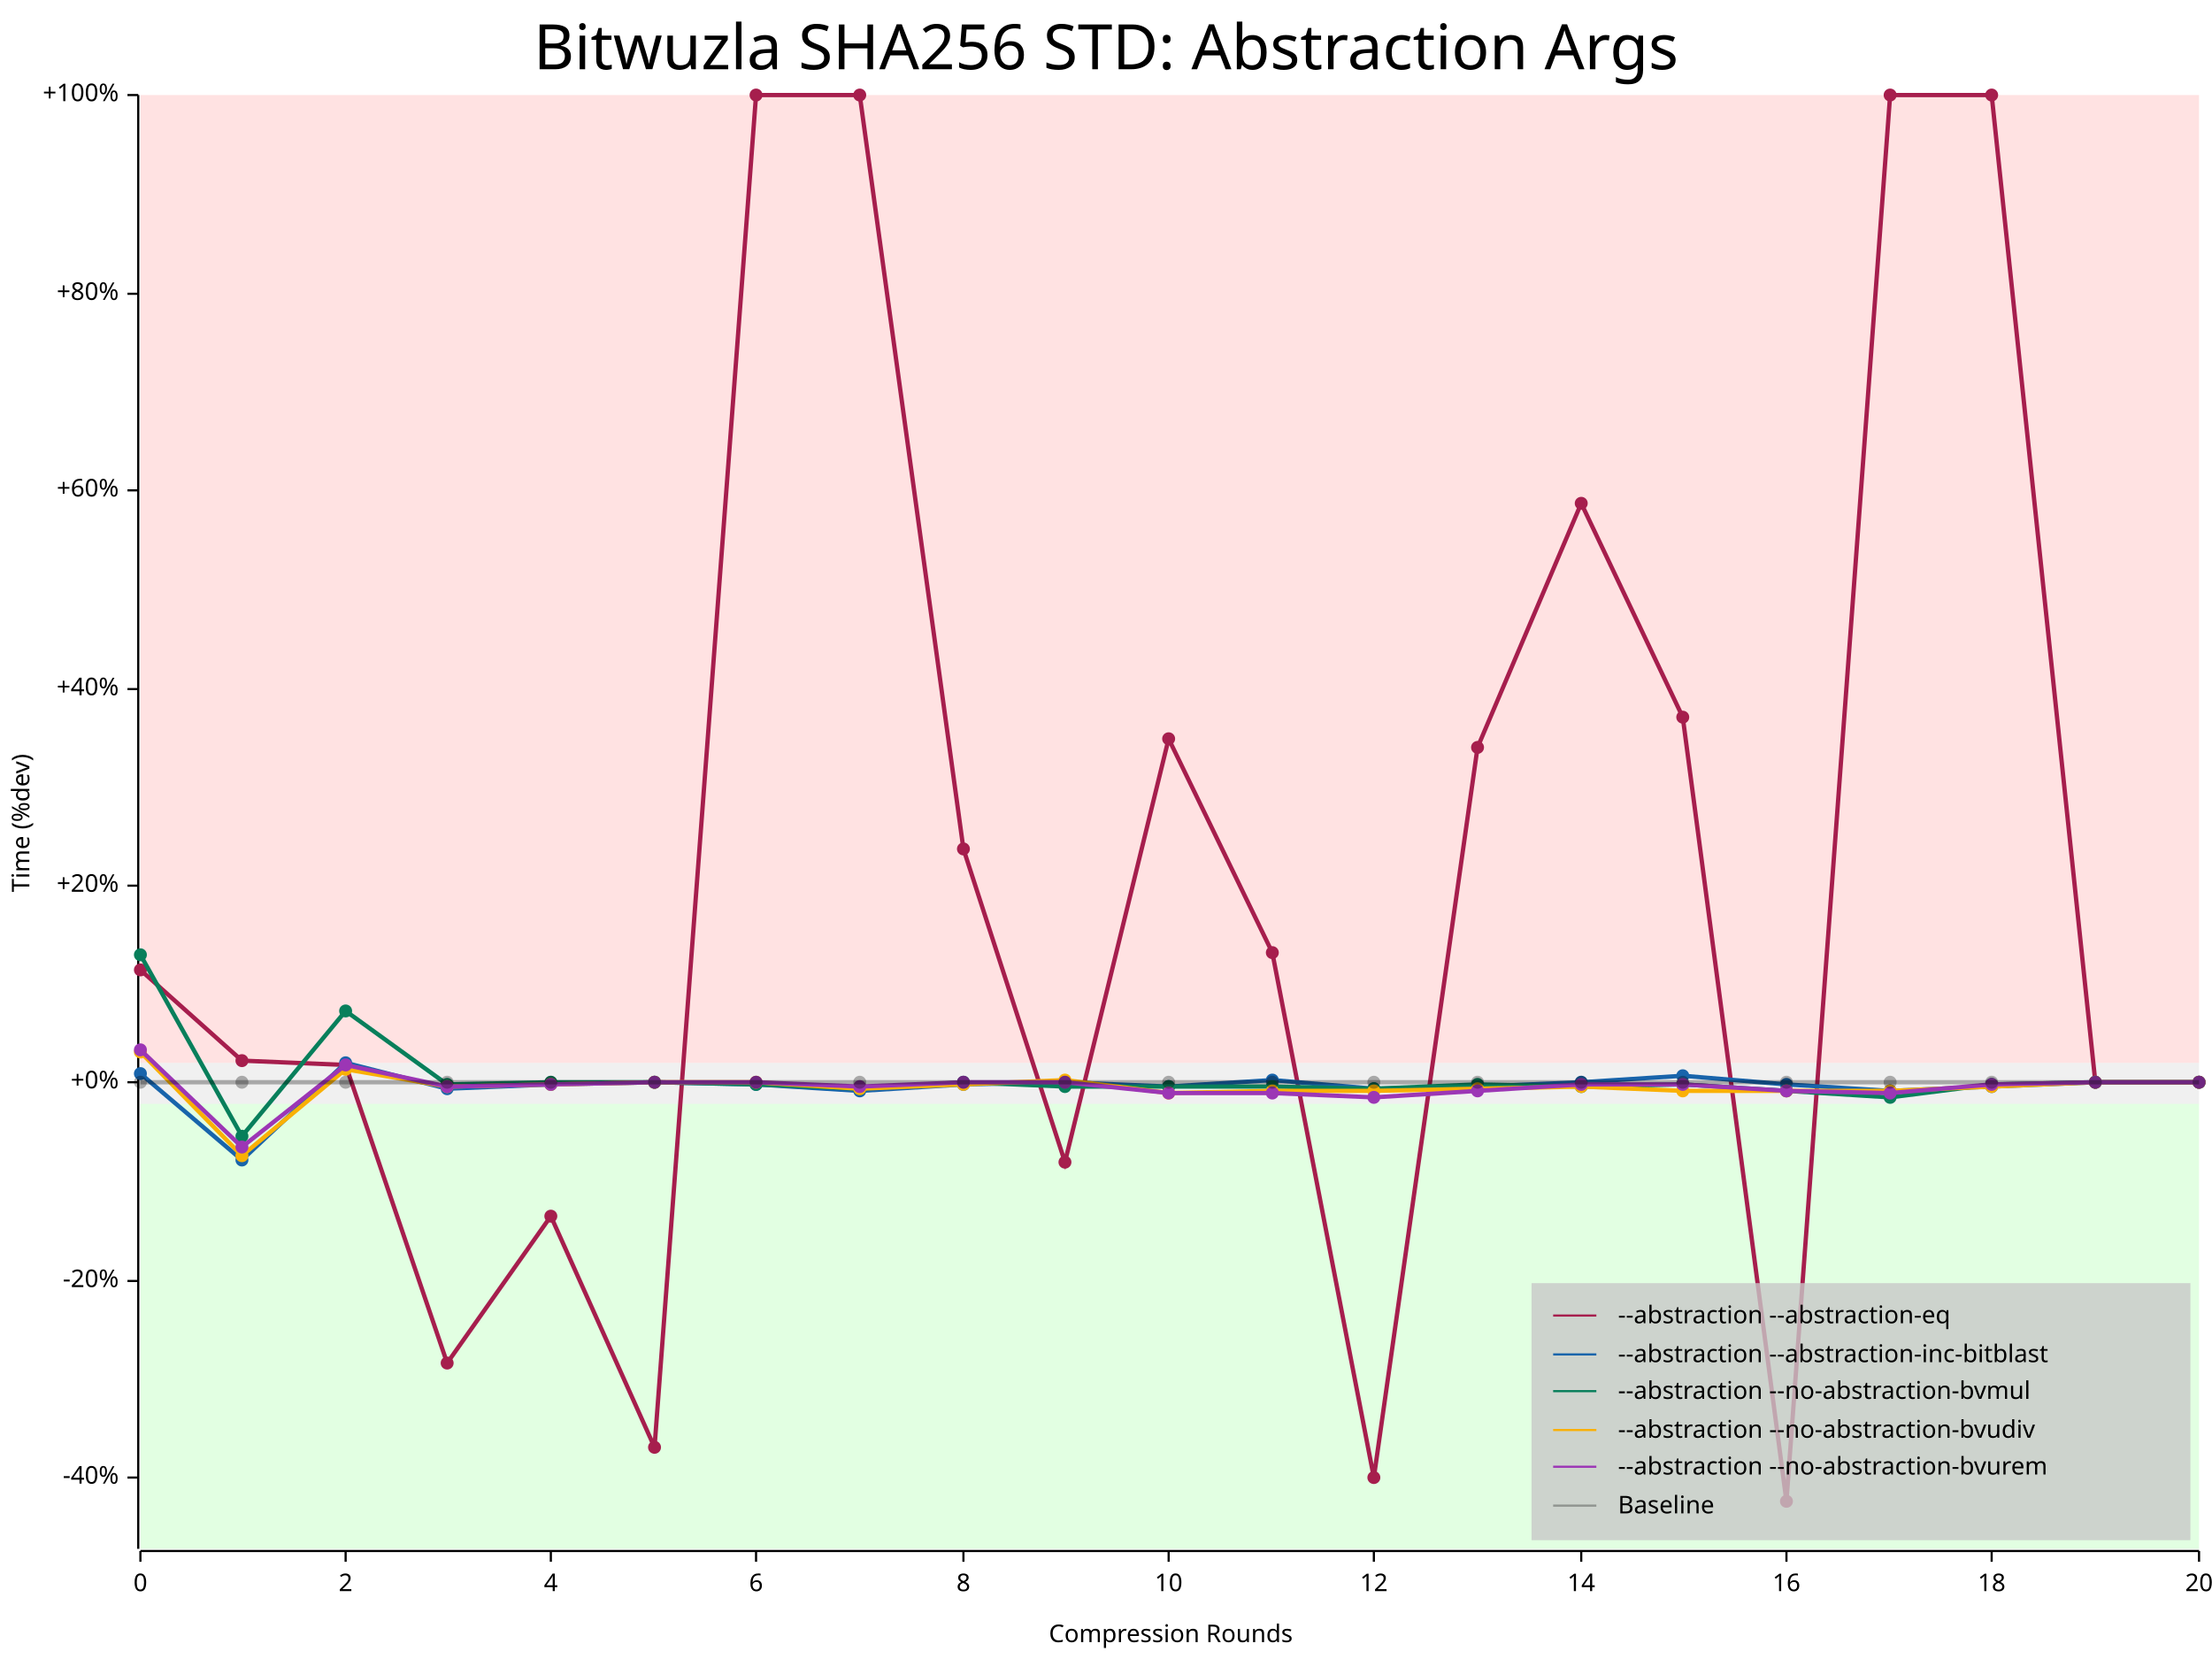
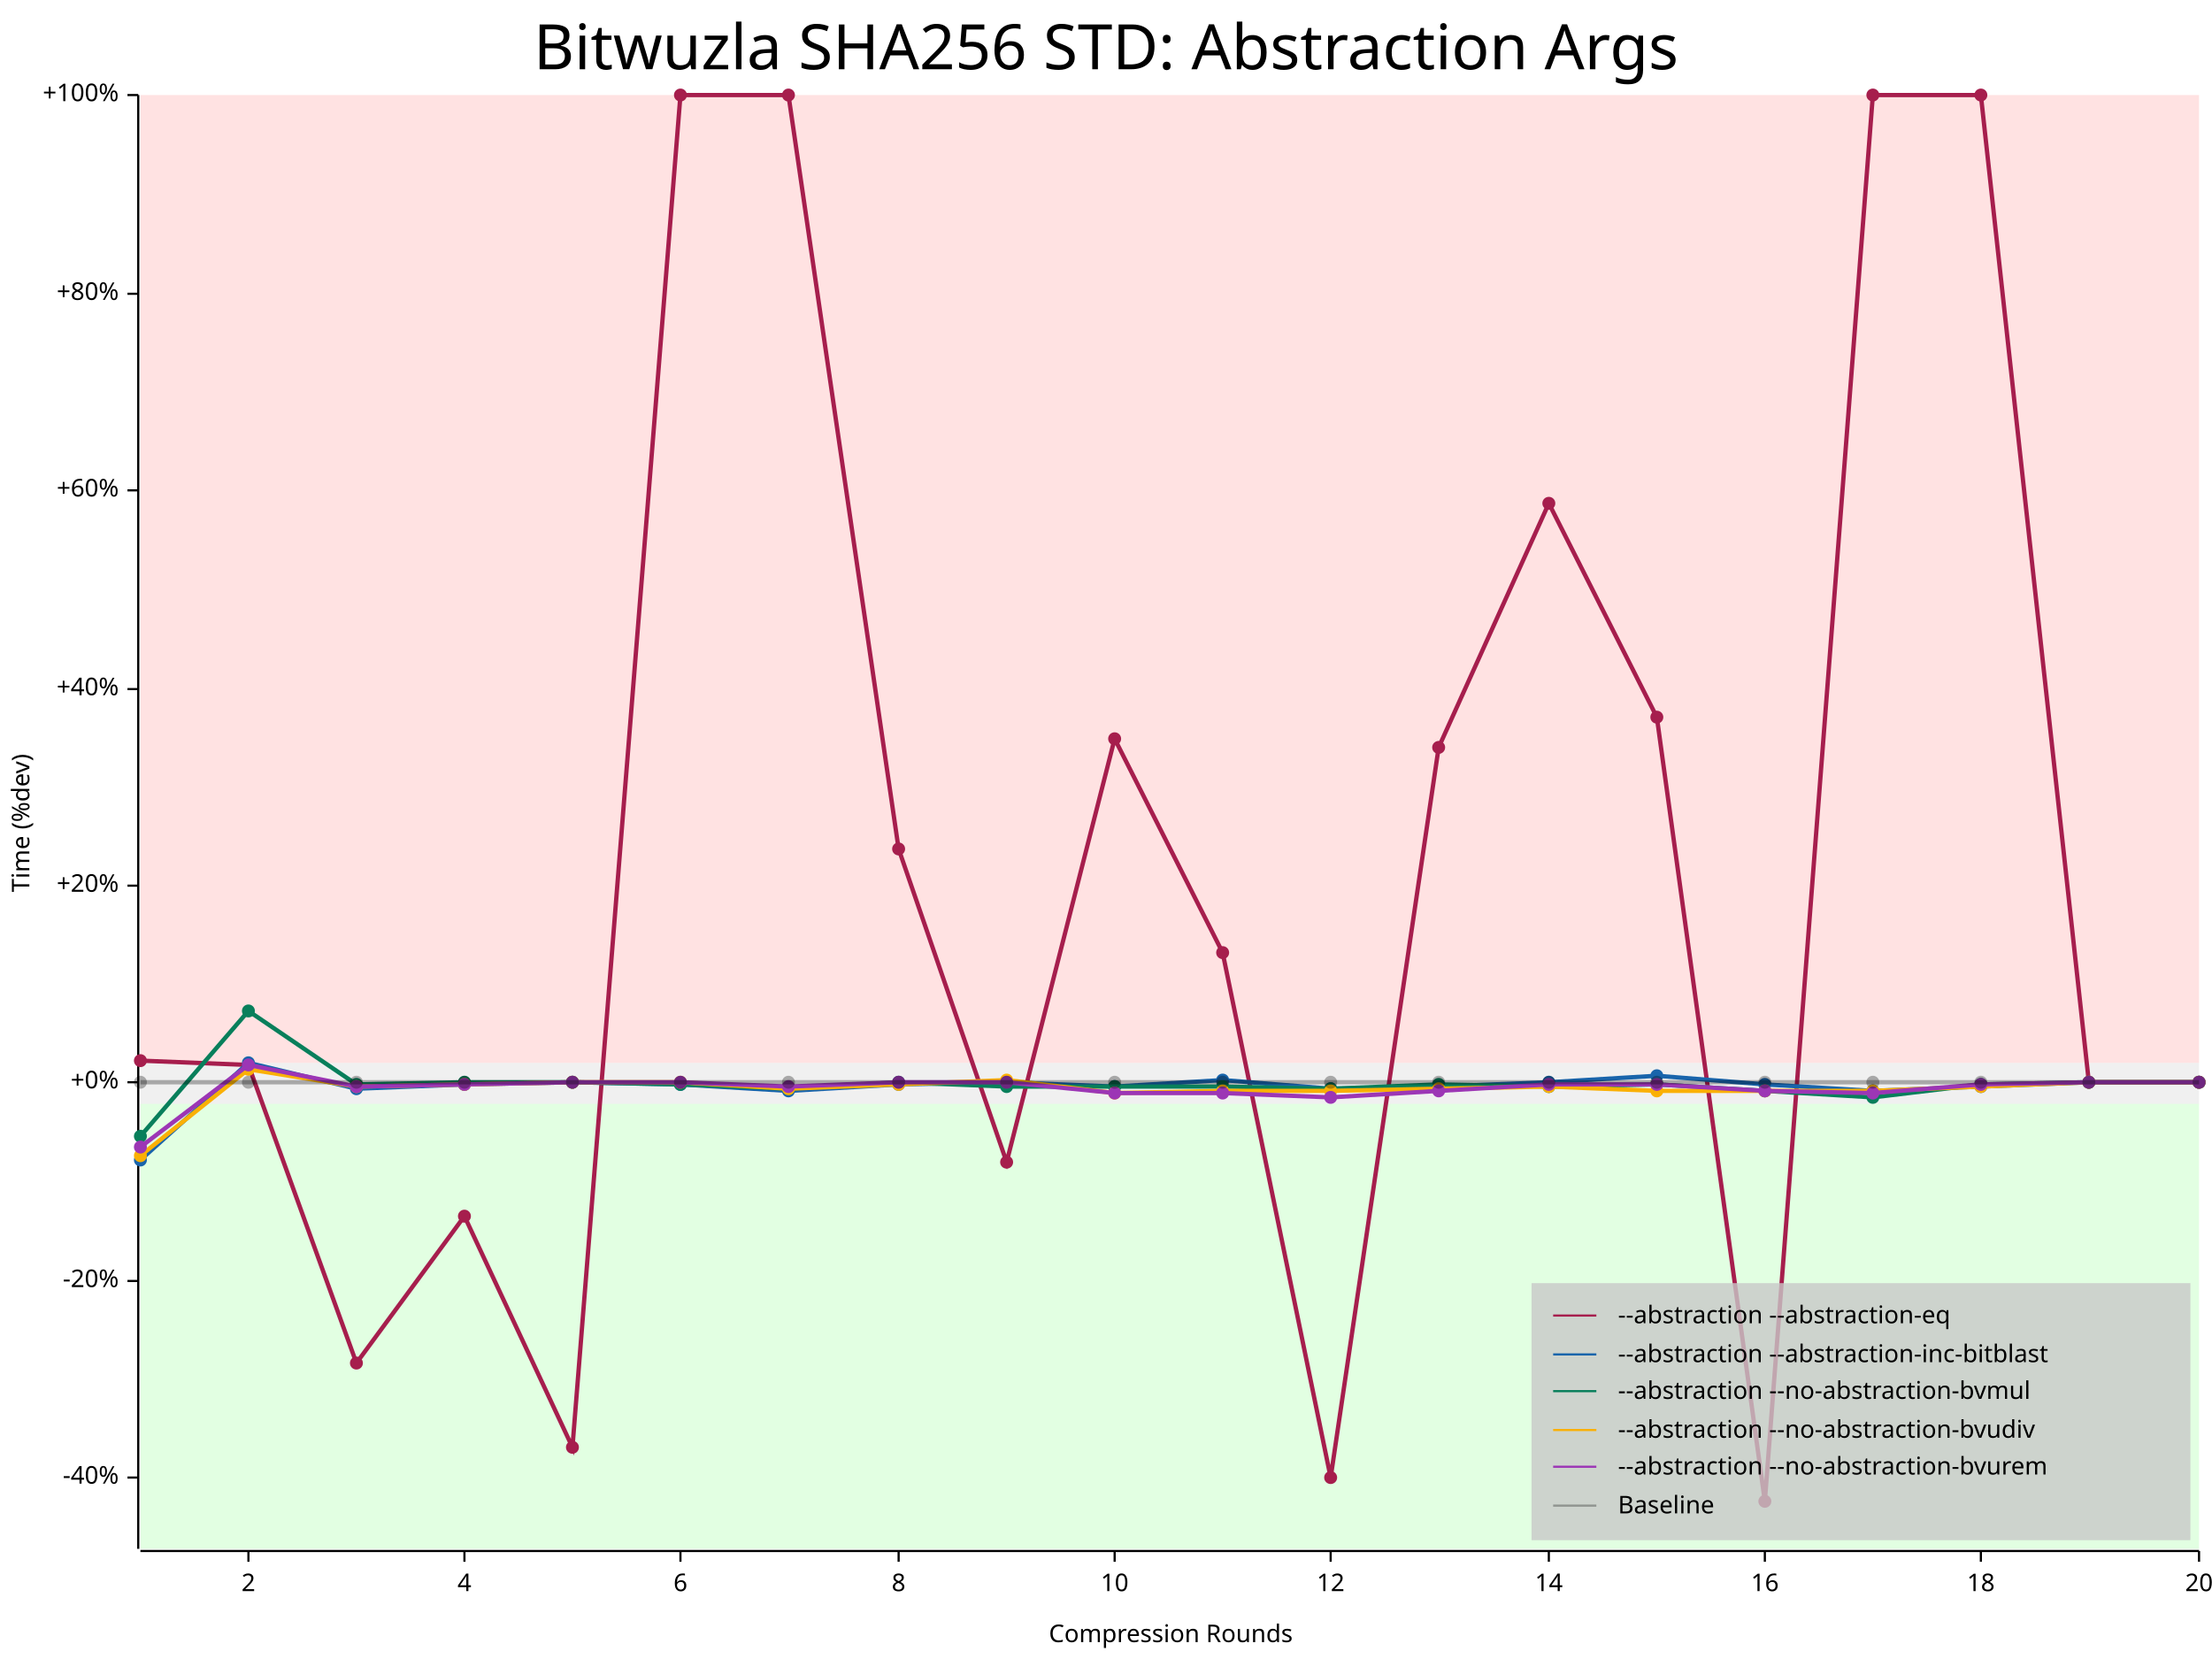
<svg xmlns="http://www.w3.org/2000/svg" width="1024" height="768" viewBox="0 0 1024 768">
  <rect x="0" y="0" width="1024" height="768" opacity="1" fill="#FFFFFF" stroke="none" />
  <text x="512" y="10" dy="0.76em" text-anchor="middle" font-family="noto sans" font-size="29.032" opacity="1" fill="#000000">
Bitwuzla SHA256 STD: Abstraction Args
</text>
  <rect x="65" y="511" width="953" height="206" opacity="0.4" fill="#B6FFB6" stroke="none" />
  <rect x="65" y="492" width="953" height="19" opacity="0.2" fill="#B6B6B6" stroke="none" />
  <rect x="65" y="44" width="953" height="448" opacity="0.4" fill="#FFB6B6" stroke="none" />
  <text x="542" y="763" dy="-0.5ex" text-anchor="middle" font-family="noto sans" font-size="11.29" opacity="1" fill="#000000">
Compression Rounds
</text>
  <polyline fill="none" opacity="1" stroke="#000000" stroke-width="1" points="65,718 1018,718 " />
-   <text x="65" y="728" dy="0.76em" text-anchor="middle" font-family="noto sans" font-size="11.29" opacity="1" fill="#000000">
- 0
- </text>
-   <polyline fill="none" opacity="1" stroke="#000000" stroke-width="1" points="65,718 65,723 " />
-   <text x="160" y="728" dy="0.76em" text-anchor="middle" font-family="noto sans" font-size="11.29" opacity="1" fill="#000000">
+   <text x="115" y="728" dy="0.76em" text-anchor="middle" font-family="noto sans" font-size="11.29" opacity="1" fill="#000000">
2
</text>
-   <polyline fill="none" opacity="1" stroke="#000000" stroke-width="1" points="160,718 160,723 " />
-   <text x="255" y="728" dy="0.76em" text-anchor="middle" font-family="noto sans" font-size="11.29" opacity="1" fill="#000000">
+   <polyline fill="none" opacity="1" stroke="#000000" stroke-width="1" points="115,718 115,723 " />
+   <text x="215" y="728" dy="0.76em" text-anchor="middle" font-family="noto sans" font-size="11.29" opacity="1" fill="#000000">
4
</text>
-   <polyline fill="none" opacity="1" stroke="#000000" stroke-width="1" points="255,718 255,723 " />
-   <text x="350" y="728" dy="0.76em" text-anchor="middle" font-family="noto sans" font-size="11.29" opacity="1" fill="#000000">
+   <polyline fill="none" opacity="1" stroke="#000000" stroke-width="1" points="215,718 215,723 " />
+   <text x="315" y="728" dy="0.76em" text-anchor="middle" font-family="noto sans" font-size="11.29" opacity="1" fill="#000000">
6
</text>
-   <polyline fill="none" opacity="1" stroke="#000000" stroke-width="1" points="350,718 350,723 " />
-   <text x="446" y="728" dy="0.76em" text-anchor="middle" font-family="noto sans" font-size="11.29" opacity="1" fill="#000000">
+   <polyline fill="none" opacity="1" stroke="#000000" stroke-width="1" points="315,718 315,723 " />
+   <text x="416" y="728" dy="0.76em" text-anchor="middle" font-family="noto sans" font-size="11.29" opacity="1" fill="#000000">
8
</text>
-   <polyline fill="none" opacity="1" stroke="#000000" stroke-width="1" points="446,718 446,723 " />
-   <text x="541" y="728" dy="0.76em" text-anchor="middle" font-family="noto sans" font-size="11.29" opacity="1" fill="#000000">
+   <polyline fill="none" opacity="1" stroke="#000000" stroke-width="1" points="416,718 416,723 " />
+   <text x="516" y="728" dy="0.76em" text-anchor="middle" font-family="noto sans" font-size="11.29" opacity="1" fill="#000000">
10
</text>
-   <polyline fill="none" opacity="1" stroke="#000000" stroke-width="1" points="541,718 541,723 " />
-   <text x="636" y="728" dy="0.76em" text-anchor="middle" font-family="noto sans" font-size="11.29" opacity="1" fill="#000000">
+   <polyline fill="none" opacity="1" stroke="#000000" stroke-width="1" points="516,718 516,723 " />
+   <text x="616" y="728" dy="0.76em" text-anchor="middle" font-family="noto sans" font-size="11.29" opacity="1" fill="#000000">
12
</text>
-   <polyline fill="none" opacity="1" stroke="#000000" stroke-width="1" points="636,718 636,723 " />
-   <text x="732" y="728" dy="0.76em" text-anchor="middle" font-family="noto sans" font-size="11.29" opacity="1" fill="#000000">
+   <polyline fill="none" opacity="1" stroke="#000000" stroke-width="1" points="616,718 616,723 " />
+   <text x="717" y="728" dy="0.76em" text-anchor="middle" font-family="noto sans" font-size="11.29" opacity="1" fill="#000000">
14
</text>
-   <polyline fill="none" opacity="1" stroke="#000000" stroke-width="1" points="732,718 732,723 " />
-   <text x="827" y="728" dy="0.76em" text-anchor="middle" font-family="noto sans" font-size="11.29" opacity="1" fill="#000000">
+   <polyline fill="none" opacity="1" stroke="#000000" stroke-width="1" points="717,718 717,723 " />
+   <text x="817" y="728" dy="0.76em" text-anchor="middle" font-family="noto sans" font-size="11.29" opacity="1" fill="#000000">
16
</text>
-   <polyline fill="none" opacity="1" stroke="#000000" stroke-width="1" points="827,718 827,723 " />
-   <text x="922" y="728" dy="0.76em" text-anchor="middle" font-family="noto sans" font-size="11.29" opacity="1" fill="#000000">
+   <polyline fill="none" opacity="1" stroke="#000000" stroke-width="1" points="817,718 817,723 " />
+   <text x="917" y="728" dy="0.76em" text-anchor="middle" font-family="noto sans" font-size="11.29" opacity="1" fill="#000000">
18
</text>
-   <polyline fill="none" opacity="1" stroke="#000000" stroke-width="1" points="922,718 922,723 " />
+   <polyline fill="none" opacity="1" stroke="#000000" stroke-width="1" points="917,718 917,723 " />
  <text x="1018" y="728" dy="0.76em" text-anchor="middle" font-family="noto sans" font-size="11.29" opacity="1" fill="#000000">
20
</text>
  <polyline fill="none" opacity="1" stroke="#000000" stroke-width="1" points="1018,718 1018,723 " />
  <text x="5" y="381" dy="0.76em" text-anchor="middle" font-family="noto sans" font-size="11.29" opacity="1" fill="#000000" transform="rotate(270, 5, 381)">
Time (%dev)
</text>
  <polyline fill="none" opacity="1" stroke="#000000" stroke-width="1" points="64,44 64,717 " />
  <text x="55" y="684" dy="0.5ex" text-anchor="end" font-family="noto sans" font-size="11.29" opacity="1" fill="#000000">
-40%
</text>
  <polyline fill="none" opacity="1" stroke="#000000" stroke-width="1" points="59,684 64,684 " />
  <text x="55" y="593" dy="0.5ex" text-anchor="end" font-family="noto sans" font-size="11.29" opacity="1" fill="#000000">
-20%
</text>
  <polyline fill="none" opacity="1" stroke="#000000" stroke-width="1" points="59,593 64,593 " />
  <text x="55" y="501" dy="0.5ex" text-anchor="end" font-family="noto sans" font-size="11.29" opacity="1" fill="#000000">
+0%
</text>
  <polyline fill="none" opacity="1" stroke="#000000" stroke-width="1" points="59,501 64,501 " />
  <text x="55" y="410" dy="0.5ex" text-anchor="end" font-family="noto sans" font-size="11.29" opacity="1" fill="#000000">
+20%
</text>
  <polyline fill="none" opacity="1" stroke="#000000" stroke-width="1" points="59,410 64,410 " />
  <text x="55" y="319" dy="0.5ex" text-anchor="end" font-family="noto sans" font-size="11.29" opacity="1" fill="#000000">
+40%
</text>
  <polyline fill="none" opacity="1" stroke="#000000" stroke-width="1" points="59,319 64,319 " />
  <text x="55" y="227" dy="0.5ex" text-anchor="end" font-family="noto sans" font-size="11.29" opacity="1" fill="#000000">
+60%
</text>
  <polyline fill="none" opacity="1" stroke="#000000" stroke-width="1" points="59,227 64,227 " />
  <text x="55" y="136" dy="0.5ex" text-anchor="end" font-family="noto sans" font-size="11.29" opacity="1" fill="#000000">
+80%
</text>
  <polyline fill="none" opacity="1" stroke="#000000" stroke-width="1" points="59,136 64,136 " />
  <text x="55" y="44" dy="0.5ex" text-anchor="end" font-family="noto sans" font-size="11.29" opacity="1" fill="#000000">
+100%
</text>
  <polyline fill="none" opacity="1" stroke="#000000" stroke-width="1" points="59,44 64,44 " />
-   <polyline fill="none" opacity="1" stroke="#A61E4D" stroke-width="2" points="65,449 112,491 160,493 207,631 255,563 303,670 350,44 398,44 446,393 493,538 541,342 589,441 636,684 684,346 732,233 779,332 827,695 875,44 922,44 970,501 1018,501 " />
-   <circle cx="65" cy="449" r="3" opacity="1" fill="#A61E4D" stroke="none" stroke-width="1" />
-   <circle cx="112" cy="491" r="3" opacity="1" fill="#A61E4D" stroke="none" stroke-width="1" />
-   <circle cx="160" cy="493" r="3" opacity="1" fill="#A61E4D" stroke="none" stroke-width="1" />
-   <circle cx="207" cy="631" r="3" opacity="1" fill="#A61E4D" stroke="none" stroke-width="1" />
-   <circle cx="255" cy="563" r="3" opacity="1" fill="#A61E4D" stroke="none" stroke-width="1" />
-   <circle cx="303" cy="670" r="3" opacity="1" fill="#A61E4D" stroke="none" stroke-width="1" />
-   <circle cx="350" cy="44" r="3" opacity="1" fill="#A61E4D" stroke="none" stroke-width="1" />
-   <circle cx="398" cy="44" r="3" opacity="1" fill="#A61E4D" stroke="none" stroke-width="1" />
-   <circle cx="446" cy="393" r="3" opacity="1" fill="#A61E4D" stroke="none" stroke-width="1" />
-   <circle cx="493" cy="538" r="3" opacity="1" fill="#A61E4D" stroke="none" stroke-width="1" />
-   <circle cx="541" cy="342" r="3" opacity="1" fill="#A61E4D" stroke="none" stroke-width="1" />
-   <circle cx="589" cy="441" r="3" opacity="1" fill="#A61E4D" stroke="none" stroke-width="1" />
-   <circle cx="636" cy="684" r="3" opacity="1" fill="#A61E4D" stroke="none" stroke-width="1" />
-   <circle cx="684" cy="346" r="3" opacity="1" fill="#A61E4D" stroke="none" stroke-width="1" />
-   <circle cx="732" cy="233" r="3" opacity="1" fill="#A61E4D" stroke="none" stroke-width="1" />
-   <circle cx="779" cy="332" r="3" opacity="1" fill="#A61E4D" stroke="none" stroke-width="1" />
-   <circle cx="827" cy="695" r="3" opacity="1" fill="#A61E4D" stroke="none" stroke-width="1" />
-   <circle cx="875" cy="44" r="3" opacity="1" fill="#A61E4D" stroke="none" stroke-width="1" />
-   <circle cx="922" cy="44" r="3" opacity="1" fill="#A61E4D" stroke="none" stroke-width="1" />
-   <circle cx="970" cy="501" r="3" opacity="1" fill="#A61E4D" stroke="none" stroke-width="1" />
+   <polyline fill="none" opacity="1" stroke="#A61E4D" stroke-width="2" points="65,491 115,493 165,631 215,563 265,670 315,44 365,44 416,393 466,538 516,342 566,441 616,684 666,346 717,233 767,332 817,695 867,44 917,44 967,501 1018,501 " />
+   <circle cx="65" cy="491" r="3" opacity="1" fill="#A61E4D" stroke="none" stroke-width="1" />
+   <circle cx="115" cy="493" r="3" opacity="1" fill="#A61E4D" stroke="none" stroke-width="1" />
+   <circle cx="165" cy="631" r="3" opacity="1" fill="#A61E4D" stroke="none" stroke-width="1" />
+   <circle cx="215" cy="563" r="3" opacity="1" fill="#A61E4D" stroke="none" stroke-width="1" />
+   <circle cx="265" cy="670" r="3" opacity="1" fill="#A61E4D" stroke="none" stroke-width="1" />
+   <circle cx="315" cy="44" r="3" opacity="1" fill="#A61E4D" stroke="none" stroke-width="1" />
+   <circle cx="365" cy="44" r="3" opacity="1" fill="#A61E4D" stroke="none" stroke-width="1" />
+   <circle cx="416" cy="393" r="3" opacity="1" fill="#A61E4D" stroke="none" stroke-width="1" />
+   <circle cx="466" cy="538" r="3" opacity="1" fill="#A61E4D" stroke="none" stroke-width="1" />
+   <circle cx="516" cy="342" r="3" opacity="1" fill="#A61E4D" stroke="none" stroke-width="1" />
+   <circle cx="566" cy="441" r="3" opacity="1" fill="#A61E4D" stroke="none" stroke-width="1" />
+   <circle cx="616" cy="684" r="3" opacity="1" fill="#A61E4D" stroke="none" stroke-width="1" />
+   <circle cx="666" cy="346" r="3" opacity="1" fill="#A61E4D" stroke="none" stroke-width="1" />
+   <circle cx="717" cy="233" r="3" opacity="1" fill="#A61E4D" stroke="none" stroke-width="1" />
+   <circle cx="767" cy="332" r="3" opacity="1" fill="#A61E4D" stroke="none" stroke-width="1" />
+   <circle cx="817" cy="695" r="3" opacity="1" fill="#A61E4D" stroke="none" stroke-width="1" />
+   <circle cx="867" cy="44" r="3" opacity="1" fill="#A61E4D" stroke="none" stroke-width="1" />
+   <circle cx="917" cy="44" r="3" opacity="1" fill="#A61E4D" stroke="none" stroke-width="1" />
+   <circle cx="967" cy="501" r="3" opacity="1" fill="#A61E4D" stroke="none" stroke-width="1" />
  <circle cx="1018" cy="501" r="3" opacity="1" fill="#A61E4D" stroke="none" stroke-width="1" />
-   <polyline fill="none" opacity="1" stroke="#1864AB" stroke-width="2" points="65,497 112,537 160,492 207,504 255,502 303,501 350,502 398,505 446,502 493,501 541,503 589,500 636,504 684,503 732,501 779,498 827,502 875,505 922,503 970,501 1018,501 " />
-   <circle cx="65" cy="497" r="3" opacity="1" fill="#1864AB" stroke="none" stroke-width="1" />
-   <circle cx="112" cy="537" r="3" opacity="1" fill="#1864AB" stroke="none" stroke-width="1" />
-   <circle cx="160" cy="492" r="3" opacity="1" fill="#1864AB" stroke="none" stroke-width="1" />
-   <circle cx="207" cy="504" r="3" opacity="1" fill="#1864AB" stroke="none" stroke-width="1" />
-   <circle cx="255" cy="502" r="3" opacity="1" fill="#1864AB" stroke="none" stroke-width="1" />
-   <circle cx="303" cy="501" r="3" opacity="1" fill="#1864AB" stroke="none" stroke-width="1" />
-   <circle cx="350" cy="502" r="3" opacity="1" fill="#1864AB" stroke="none" stroke-width="1" />
-   <circle cx="398" cy="505" r="3" opacity="1" fill="#1864AB" stroke="none" stroke-width="1" />
-   <circle cx="446" cy="502" r="3" opacity="1" fill="#1864AB" stroke="none" stroke-width="1" />
-   <circle cx="493" cy="501" r="3" opacity="1" fill="#1864AB" stroke="none" stroke-width="1" />
-   <circle cx="541" cy="503" r="3" opacity="1" fill="#1864AB" stroke="none" stroke-width="1" />
-   <circle cx="589" cy="500" r="3" opacity="1" fill="#1864AB" stroke="none" stroke-width="1" />
-   <circle cx="636" cy="504" r="3" opacity="1" fill="#1864AB" stroke="none" stroke-width="1" />
-   <circle cx="684" cy="503" r="3" opacity="1" fill="#1864AB" stroke="none" stroke-width="1" />
-   <circle cx="732" cy="501" r="3" opacity="1" fill="#1864AB" stroke="none" stroke-width="1" />
-   <circle cx="779" cy="498" r="3" opacity="1" fill="#1864AB" stroke="none" stroke-width="1" />
-   <circle cx="827" cy="502" r="3" opacity="1" fill="#1864AB" stroke="none" stroke-width="1" />
-   <circle cx="875" cy="505" r="3" opacity="1" fill="#1864AB" stroke="none" stroke-width="1" />
-   <circle cx="922" cy="503" r="3" opacity="1" fill="#1864AB" stroke="none" stroke-width="1" />
-   <circle cx="970" cy="501" r="3" opacity="1" fill="#1864AB" stroke="none" stroke-width="1" />
+   <polyline fill="none" opacity="1" stroke="#1864AB" stroke-width="2" points="65,537 115,492 165,504 215,502 265,501 315,502 365,505 416,502 466,501 516,503 566,500 616,504 666,503 717,501 767,498 817,502 867,505 917,503 967,501 1018,501 " />
+   <circle cx="65" cy="537" r="3" opacity="1" fill="#1864AB" stroke="none" stroke-width="1" />
+   <circle cx="115" cy="492" r="3" opacity="1" fill="#1864AB" stroke="none" stroke-width="1" />
+   <circle cx="165" cy="504" r="3" opacity="1" fill="#1864AB" stroke="none" stroke-width="1" />
+   <circle cx="215" cy="502" r="3" opacity="1" fill="#1864AB" stroke="none" stroke-width="1" />
+   <circle cx="265" cy="501" r="3" opacity="1" fill="#1864AB" stroke="none" stroke-width="1" />
+   <circle cx="315" cy="502" r="3" opacity="1" fill="#1864AB" stroke="none" stroke-width="1" />
+   <circle cx="365" cy="505" r="3" opacity="1" fill="#1864AB" stroke="none" stroke-width="1" />
+   <circle cx="416" cy="502" r="3" opacity="1" fill="#1864AB" stroke="none" stroke-width="1" />
+   <circle cx="466" cy="501" r="3" opacity="1" fill="#1864AB" stroke="none" stroke-width="1" />
+   <circle cx="516" cy="503" r="3" opacity="1" fill="#1864AB" stroke="none" stroke-width="1" />
+   <circle cx="566" cy="500" r="3" opacity="1" fill="#1864AB" stroke="none" stroke-width="1" />
+   <circle cx="616" cy="504" r="3" opacity="1" fill="#1864AB" stroke="none" stroke-width="1" />
+   <circle cx="666" cy="503" r="3" opacity="1" fill="#1864AB" stroke="none" stroke-width="1" />
+   <circle cx="717" cy="501" r="3" opacity="1" fill="#1864AB" stroke="none" stroke-width="1" />
+   <circle cx="767" cy="498" r="3" opacity="1" fill="#1864AB" stroke="none" stroke-width="1" />
+   <circle cx="817" cy="502" r="3" opacity="1" fill="#1864AB" stroke="none" stroke-width="1" />
+   <circle cx="867" cy="505" r="3" opacity="1" fill="#1864AB" stroke="none" stroke-width="1" />
+   <circle cx="917" cy="503" r="3" opacity="1" fill="#1864AB" stroke="none" stroke-width="1" />
+   <circle cx="967" cy="501" r="3" opacity="1" fill="#1864AB" stroke="none" stroke-width="1" />
  <circle cx="1018" cy="501" r="3" opacity="1" fill="#1864AB" stroke="none" stroke-width="1" />
-   <polyline fill="none" opacity="1" stroke="#087F5B" stroke-width="2" points="65,442 112,526 160,468 207,502 255,501 303,501 350,502 398,504 446,501 493,503 541,503 589,503 636,504 684,502 732,503 779,502 827,505 875,508 922,502 970,501 1018,501 " />
-   <circle cx="65" cy="442" r="3" opacity="1" fill="#087F5B" stroke="none" stroke-width="1" />
-   <circle cx="112" cy="526" r="3" opacity="1" fill="#087F5B" stroke="none" stroke-width="1" />
-   <circle cx="160" cy="468" r="3" opacity="1" fill="#087F5B" stroke="none" stroke-width="1" />
-   <circle cx="207" cy="502" r="3" opacity="1" fill="#087F5B" stroke="none" stroke-width="1" />
-   <circle cx="255" cy="501" r="3" opacity="1" fill="#087F5B" stroke="none" stroke-width="1" />
-   <circle cx="303" cy="501" r="3" opacity="1" fill="#087F5B" stroke="none" stroke-width="1" />
-   <circle cx="350" cy="502" r="3" opacity="1" fill="#087F5B" stroke="none" stroke-width="1" />
-   <circle cx="398" cy="504" r="3" opacity="1" fill="#087F5B" stroke="none" stroke-width="1" />
-   <circle cx="446" cy="501" r="3" opacity="1" fill="#087F5B" stroke="none" stroke-width="1" />
-   <circle cx="493" cy="503" r="3" opacity="1" fill="#087F5B" stroke="none" stroke-width="1" />
-   <circle cx="541" cy="503" r="3" opacity="1" fill="#087F5B" stroke="none" stroke-width="1" />
-   <circle cx="589" cy="503" r="3" opacity="1" fill="#087F5B" stroke="none" stroke-width="1" />
-   <circle cx="636" cy="504" r="3" opacity="1" fill="#087F5B" stroke="none" stroke-width="1" />
-   <circle cx="684" cy="502" r="3" opacity="1" fill="#087F5B" stroke="none" stroke-width="1" />
-   <circle cx="732" cy="503" r="3" opacity="1" fill="#087F5B" stroke="none" stroke-width="1" />
-   <circle cx="779" cy="502" r="3" opacity="1" fill="#087F5B" stroke="none" stroke-width="1" />
-   <circle cx="827" cy="505" r="3" opacity="1" fill="#087F5B" stroke="none" stroke-width="1" />
-   <circle cx="875" cy="508" r="3" opacity="1" fill="#087F5B" stroke="none" stroke-width="1" />
-   <circle cx="922" cy="502" r="3" opacity="1" fill="#087F5B" stroke="none" stroke-width="1" />
-   <circle cx="970" cy="501" r="3" opacity="1" fill="#087F5B" stroke="none" stroke-width="1" />
+   <polyline fill="none" opacity="1" stroke="#087F5B" stroke-width="2" points="65,526 115,468 165,502 215,501 265,501 315,502 365,504 416,501 466,503 516,503 566,503 616,504 666,502 717,503 767,502 817,505 867,508 917,502 967,501 1018,501 " />
+   <circle cx="65" cy="526" r="3" opacity="1" fill="#087F5B" stroke="none" stroke-width="1" />
+   <circle cx="115" cy="468" r="3" opacity="1" fill="#087F5B" stroke="none" stroke-width="1" />
+   <circle cx="165" cy="502" r="3" opacity="1" fill="#087F5B" stroke="none" stroke-width="1" />
+   <circle cx="215" cy="501" r="3" opacity="1" fill="#087F5B" stroke="none" stroke-width="1" />
+   <circle cx="265" cy="501" r="3" opacity="1" fill="#087F5B" stroke="none" stroke-width="1" />
+   <circle cx="315" cy="502" r="3" opacity="1" fill="#087F5B" stroke="none" stroke-width="1" />
+   <circle cx="365" cy="504" r="3" opacity="1" fill="#087F5B" stroke="none" stroke-width="1" />
+   <circle cx="416" cy="501" r="3" opacity="1" fill="#087F5B" stroke="none" stroke-width="1" />
+   <circle cx="466" cy="503" r="3" opacity="1" fill="#087F5B" stroke="none" stroke-width="1" />
+   <circle cx="516" cy="503" r="3" opacity="1" fill="#087F5B" stroke="none" stroke-width="1" />
+   <circle cx="566" cy="503" r="3" opacity="1" fill="#087F5B" stroke="none" stroke-width="1" />
+   <circle cx="616" cy="504" r="3" opacity="1" fill="#087F5B" stroke="none" stroke-width="1" />
+   <circle cx="666" cy="502" r="3" opacity="1" fill="#087F5B" stroke="none" stroke-width="1" />
+   <circle cx="717" cy="503" r="3" opacity="1" fill="#087F5B" stroke="none" stroke-width="1" />
+   <circle cx="767" cy="502" r="3" opacity="1" fill="#087F5B" stroke="none" stroke-width="1" />
+   <circle cx="817" cy="505" r="3" opacity="1" fill="#087F5B" stroke="none" stroke-width="1" />
+   <circle cx="867" cy="508" r="3" opacity="1" fill="#087F5B" stroke="none" stroke-width="1" />
+   <circle cx="917" cy="502" r="3" opacity="1" fill="#087F5B" stroke="none" stroke-width="1" />
+   <circle cx="967" cy="501" r="3" opacity="1" fill="#087F5B" stroke="none" stroke-width="1" />
  <circle cx="1018" cy="501" r="3" opacity="1" fill="#087F5B" stroke="none" stroke-width="1" />
-   <polyline fill="none" opacity="1" stroke="#FAB005" stroke-width="2" points="65,487 112,535 160,495 207,503 255,502 303,501 350,501 398,504 446,502 493,500 541,506 589,505 636,505 684,504 732,503 779,505 827,505 875,505 922,503 970,501 1018,501 " />
-   <circle cx="65" cy="487" r="3" opacity="1" fill="#FAB005" stroke="none" stroke-width="1" />
-   <circle cx="112" cy="535" r="3" opacity="1" fill="#FAB005" stroke="none" stroke-width="1" />
-   <circle cx="160" cy="495" r="3" opacity="1" fill="#FAB005" stroke="none" stroke-width="1" />
-   <circle cx="207" cy="503" r="3" opacity="1" fill="#FAB005" stroke="none" stroke-width="1" />
-   <circle cx="255" cy="502" r="3" opacity="1" fill="#FAB005" stroke="none" stroke-width="1" />
-   <circle cx="303" cy="501" r="3" opacity="1" fill="#FAB005" stroke="none" stroke-width="1" />
-   <circle cx="350" cy="501" r="3" opacity="1" fill="#FAB005" stroke="none" stroke-width="1" />
-   <circle cx="398" cy="504" r="3" opacity="1" fill="#FAB005" stroke="none" stroke-width="1" />
-   <circle cx="446" cy="502" r="3" opacity="1" fill="#FAB005" stroke="none" stroke-width="1" />
-   <circle cx="493" cy="500" r="3" opacity="1" fill="#FAB005" stroke="none" stroke-width="1" />
-   <circle cx="541" cy="506" r="3" opacity="1" fill="#FAB005" stroke="none" stroke-width="1" />
-   <circle cx="589" cy="505" r="3" opacity="1" fill="#FAB005" stroke="none" stroke-width="1" />
-   <circle cx="636" cy="505" r="3" opacity="1" fill="#FAB005" stroke="none" stroke-width="1" />
-   <circle cx="684" cy="504" r="3" opacity="1" fill="#FAB005" stroke="none" stroke-width="1" />
-   <circle cx="732" cy="503" r="3" opacity="1" fill="#FAB005" stroke="none" stroke-width="1" />
-   <circle cx="779" cy="505" r="3" opacity="1" fill="#FAB005" stroke="none" stroke-width="1" />
-   <circle cx="827" cy="505" r="3" opacity="1" fill="#FAB005" stroke="none" stroke-width="1" />
-   <circle cx="875" cy="505" r="3" opacity="1" fill="#FAB005" stroke="none" stroke-width="1" />
-   <circle cx="922" cy="503" r="3" opacity="1" fill="#FAB005" stroke="none" stroke-width="1" />
-   <circle cx="970" cy="501" r="3" opacity="1" fill="#FAB005" stroke="none" stroke-width="1" />
+   <polyline fill="none" opacity="1" stroke="#FAB005" stroke-width="2" points="65,535 115,495 165,503 215,502 265,501 315,501 365,504 416,502 466,500 516,506 566,505 616,505 666,504 717,503 767,505 817,505 867,505 917,503 967,501 1018,501 " />
+   <circle cx="65" cy="535" r="3" opacity="1" fill="#FAB005" stroke="none" stroke-width="1" />
+   <circle cx="115" cy="495" r="3" opacity="1" fill="#FAB005" stroke="none" stroke-width="1" />
+   <circle cx="165" cy="503" r="3" opacity="1" fill="#FAB005" stroke="none" stroke-width="1" />
+   <circle cx="215" cy="502" r="3" opacity="1" fill="#FAB005" stroke="none" stroke-width="1" />
+   <circle cx="265" cy="501" r="3" opacity="1" fill="#FAB005" stroke="none" stroke-width="1" />
+   <circle cx="315" cy="501" r="3" opacity="1" fill="#FAB005" stroke="none" stroke-width="1" />
+   <circle cx="365" cy="504" r="3" opacity="1" fill="#FAB005" stroke="none" stroke-width="1" />
+   <circle cx="416" cy="502" r="3" opacity="1" fill="#FAB005" stroke="none" stroke-width="1" />
+   <circle cx="466" cy="500" r="3" opacity="1" fill="#FAB005" stroke="none" stroke-width="1" />
+   <circle cx="516" cy="506" r="3" opacity="1" fill="#FAB005" stroke="none" stroke-width="1" />
+   <circle cx="566" cy="505" r="3" opacity="1" fill="#FAB005" stroke="none" stroke-width="1" />
+   <circle cx="616" cy="505" r="3" opacity="1" fill="#FAB005" stroke="none" stroke-width="1" />
+   <circle cx="666" cy="504" r="3" opacity="1" fill="#FAB005" stroke="none" stroke-width="1" />
+   <circle cx="717" cy="503" r="3" opacity="1" fill="#FAB005" stroke="none" stroke-width="1" />
+   <circle cx="767" cy="505" r="3" opacity="1" fill="#FAB005" stroke="none" stroke-width="1" />
+   <circle cx="817" cy="505" r="3" opacity="1" fill="#FAB005" stroke="none" stroke-width="1" />
+   <circle cx="867" cy="505" r="3" opacity="1" fill="#FAB005" stroke="none" stroke-width="1" />
+   <circle cx="917" cy="503" r="3" opacity="1" fill="#FAB005" stroke="none" stroke-width="1" />
+   <circle cx="967" cy="501" r="3" opacity="1" fill="#FAB005" stroke="none" stroke-width="1" />
  <circle cx="1018" cy="501" r="3" opacity="1" fill="#FAB005" stroke="none" stroke-width="1" />
-   <polyline fill="none" opacity="1" stroke="#9C36B5" stroke-width="2" points="65,486 112,531 160,493 207,503 255,502 303,501 350,501 398,503 446,501 493,501 541,506 589,506 636,508 684,505 732,502 779,502 827,505 875,506 922,502 970,501 1018,501 " />
-   <circle cx="65" cy="486" r="3" opacity="1" fill="#9C36B5" stroke="none" stroke-width="1" />
-   <circle cx="112" cy="531" r="3" opacity="1" fill="#9C36B5" stroke="none" stroke-width="1" />
-   <circle cx="160" cy="493" r="3" opacity="1" fill="#9C36B5" stroke="none" stroke-width="1" />
-   <circle cx="207" cy="503" r="3" opacity="1" fill="#9C36B5" stroke="none" stroke-width="1" />
-   <circle cx="255" cy="502" r="3" opacity="1" fill="#9C36B5" stroke="none" stroke-width="1" />
-   <circle cx="303" cy="501" r="3" opacity="1" fill="#9C36B5" stroke="none" stroke-width="1" />
-   <circle cx="350" cy="501" r="3" opacity="1" fill="#9C36B5" stroke="none" stroke-width="1" />
-   <circle cx="398" cy="503" r="3" opacity="1" fill="#9C36B5" stroke="none" stroke-width="1" />
-   <circle cx="446" cy="501" r="3" opacity="1" fill="#9C36B5" stroke="none" stroke-width="1" />
-   <circle cx="493" cy="501" r="3" opacity="1" fill="#9C36B5" stroke="none" stroke-width="1" />
-   <circle cx="541" cy="506" r="3" opacity="1" fill="#9C36B5" stroke="none" stroke-width="1" />
-   <circle cx="589" cy="506" r="3" opacity="1" fill="#9C36B5" stroke="none" stroke-width="1" />
-   <circle cx="636" cy="508" r="3" opacity="1" fill="#9C36B5" stroke="none" stroke-width="1" />
-   <circle cx="684" cy="505" r="3" opacity="1" fill="#9C36B5" stroke="none" stroke-width="1" />
-   <circle cx="732" cy="502" r="3" opacity="1" fill="#9C36B5" stroke="none" stroke-width="1" />
-   <circle cx="779" cy="502" r="3" opacity="1" fill="#9C36B5" stroke="none" stroke-width="1" />
-   <circle cx="827" cy="505" r="3" opacity="1" fill="#9C36B5" stroke="none" stroke-width="1" />
-   <circle cx="875" cy="506" r="3" opacity="1" fill="#9C36B5" stroke="none" stroke-width="1" />
-   <circle cx="922" cy="502" r="3" opacity="1" fill="#9C36B5" stroke="none" stroke-width="1" />
-   <circle cx="970" cy="501" r="3" opacity="1" fill="#9C36B5" stroke="none" stroke-width="1" />
+   <polyline fill="none" opacity="1" stroke="#9C36B5" stroke-width="2" points="65,531 115,493 165,503 215,502 265,501 315,501 365,503 416,501 466,501 516,506 566,506 616,508 666,505 717,502 767,502 817,505 867,506 917,502 967,501 1018,501 " />
+   <circle cx="65" cy="531" r="3" opacity="1" fill="#9C36B5" stroke="none" stroke-width="1" />
+   <circle cx="115" cy="493" r="3" opacity="1" fill="#9C36B5" stroke="none" stroke-width="1" />
+   <circle cx="165" cy="503" r="3" opacity="1" fill="#9C36B5" stroke="none" stroke-width="1" />
+   <circle cx="215" cy="502" r="3" opacity="1" fill="#9C36B5" stroke="none" stroke-width="1" />
+   <circle cx="265" cy="501" r="3" opacity="1" fill="#9C36B5" stroke="none" stroke-width="1" />
+   <circle cx="315" cy="501" r="3" opacity="1" fill="#9C36B5" stroke="none" stroke-width="1" />
+   <circle cx="365" cy="503" r="3" opacity="1" fill="#9C36B5" stroke="none" stroke-width="1" />
+   <circle cx="416" cy="501" r="3" opacity="1" fill="#9C36B5" stroke="none" stroke-width="1" />
+   <circle cx="466" cy="501" r="3" opacity="1" fill="#9C36B5" stroke="none" stroke-width="1" />
+   <circle cx="516" cy="506" r="3" opacity="1" fill="#9C36B5" stroke="none" stroke-width="1" />
+   <circle cx="566" cy="506" r="3" opacity="1" fill="#9C36B5" stroke="none" stroke-width="1" />
+   <circle cx="616" cy="508" r="3" opacity="1" fill="#9C36B5" stroke="none" stroke-width="1" />
+   <circle cx="666" cy="505" r="3" opacity="1" fill="#9C36B5" stroke="none" stroke-width="1" />
+   <circle cx="717" cy="502" r="3" opacity="1" fill="#9C36B5" stroke="none" stroke-width="1" />
+   <circle cx="767" cy="502" r="3" opacity="1" fill="#9C36B5" stroke="none" stroke-width="1" />
+   <circle cx="817" cy="505" r="3" opacity="1" fill="#9C36B5" stroke="none" stroke-width="1" />
+   <circle cx="867" cy="506" r="3" opacity="1" fill="#9C36B5" stroke="none" stroke-width="1" />
+   <circle cx="917" cy="502" r="3" opacity="1" fill="#9C36B5" stroke="none" stroke-width="1" />
+   <circle cx="967" cy="501" r="3" opacity="1" fill="#9C36B5" stroke="none" stroke-width="1" />
  <circle cx="1018" cy="501" r="3" opacity="1" fill="#9C36B5" stroke="none" stroke-width="1" />
-   <polyline fill="none" opacity="0.3" stroke="#000000" stroke-width="2" points="65,501 112,501 160,501 207,501 255,501 303,501 350,501 398,501 446,501 493,501 541,501 589,501 636,501 684,501 732,501 779,501 827,501 875,501 922,501 970,501 1018,501 " />
+   <polyline fill="none" opacity="0.3" stroke="#000000" stroke-width="2" points="65,501 115,501 165,501 215,501 265,501 315,501 365,501 416,501 466,501 516,501 566,501 616,501 666,501 717,501 767,501 817,501 867,501 917,501 967,501 1018,501 " />
  <circle cx="65" cy="501" r="3" opacity="0.3" fill="#000000" stroke="none" stroke-width="1" />
-   <circle cx="112" cy="501" r="3" opacity="0.3" fill="#000000" stroke="none" stroke-width="1" />
-   <circle cx="160" cy="501" r="3" opacity="0.3" fill="#000000" stroke="none" stroke-width="1" />
-   <circle cx="207" cy="501" r="3" opacity="0.3" fill="#000000" stroke="none" stroke-width="1" />
-   <circle cx="255" cy="501" r="3" opacity="0.3" fill="#000000" stroke="none" stroke-width="1" />
-   <circle cx="303" cy="501" r="3" opacity="0.3" fill="#000000" stroke="none" stroke-width="1" />
-   <circle cx="350" cy="501" r="3" opacity="0.3" fill="#000000" stroke="none" stroke-width="1" />
-   <circle cx="398" cy="501" r="3" opacity="0.3" fill="#000000" stroke="none" stroke-width="1" />
-   <circle cx="446" cy="501" r="3" opacity="0.3" fill="#000000" stroke="none" stroke-width="1" />
-   <circle cx="493" cy="501" r="3" opacity="0.3" fill="#000000" stroke="none" stroke-width="1" />
-   <circle cx="541" cy="501" r="3" opacity="0.3" fill="#000000" stroke="none" stroke-width="1" />
-   <circle cx="589" cy="501" r="3" opacity="0.3" fill="#000000" stroke="none" stroke-width="1" />
-   <circle cx="636" cy="501" r="3" opacity="0.3" fill="#000000" stroke="none" stroke-width="1" />
-   <circle cx="684" cy="501" r="3" opacity="0.3" fill="#000000" stroke="none" stroke-width="1" />
-   <circle cx="732" cy="501" r="3" opacity="0.3" fill="#000000" stroke="none" stroke-width="1" />
-   <circle cx="779" cy="501" r="3" opacity="0.3" fill="#000000" stroke="none" stroke-width="1" />
-   <circle cx="827" cy="501" r="3" opacity="0.3" fill="#000000" stroke="none" stroke-width="1" />
-   <circle cx="875" cy="501" r="3" opacity="0.3" fill="#000000" stroke="none" stroke-width="1" />
-   <circle cx="922" cy="501" r="3" opacity="0.3" fill="#000000" stroke="none" stroke-width="1" />
-   <circle cx="970" cy="501" r="3" opacity="0.3" fill="#000000" stroke="none" stroke-width="1" />
+   <circle cx="115" cy="501" r="3" opacity="0.3" fill="#000000" stroke="none" stroke-width="1" />
+   <circle cx="165" cy="501" r="3" opacity="0.3" fill="#000000" stroke="none" stroke-width="1" />
+   <circle cx="215" cy="501" r="3" opacity="0.3" fill="#000000" stroke="none" stroke-width="1" />
+   <circle cx="265" cy="501" r="3" opacity="0.3" fill="#000000" stroke="none" stroke-width="1" />
+   <circle cx="315" cy="501" r="3" opacity="0.3" fill="#000000" stroke="none" stroke-width="1" />
+   <circle cx="365" cy="501" r="3" opacity="0.3" fill="#000000" stroke="none" stroke-width="1" />
+   <circle cx="416" cy="501" r="3" opacity="0.3" fill="#000000" stroke="none" stroke-width="1" />
+   <circle cx="466" cy="501" r="3" opacity="0.3" fill="#000000" stroke="none" stroke-width="1" />
+   <circle cx="516" cy="501" r="3" opacity="0.3" fill="#000000" stroke="none" stroke-width="1" />
+   <circle cx="566" cy="501" r="3" opacity="0.3" fill="#000000" stroke="none" stroke-width="1" />
+   <circle cx="616" cy="501" r="3" opacity="0.3" fill="#000000" stroke="none" stroke-width="1" />
+   <circle cx="666" cy="501" r="3" opacity="0.3" fill="#000000" stroke="none" stroke-width="1" />
+   <circle cx="717" cy="501" r="3" opacity="0.3" fill="#000000" stroke="none" stroke-width="1" />
+   <circle cx="767" cy="501" r="3" opacity="0.3" fill="#000000" stroke="none" stroke-width="1" />
+   <circle cx="817" cy="501" r="3" opacity="0.3" fill="#000000" stroke="none" stroke-width="1" />
+   <circle cx="867" cy="501" r="3" opacity="0.3" fill="#000000" stroke="none" stroke-width="1" />
+   <circle cx="917" cy="501" r="3" opacity="0.3" fill="#000000" stroke="none" stroke-width="1" />
+   <circle cx="967" cy="501" r="3" opacity="0.3" fill="#000000" stroke="none" stroke-width="1" />
  <circle cx="1018" cy="501" r="3" opacity="0.3" fill="#000000" stroke="none" stroke-width="1" />
  <rect x="709" y="594" width="305" height="119" opacity="0.8" fill="#C8C8C8" stroke="none" />
  <text x="749" y="604" dy="0.76em" text-anchor="start" font-family="noto sans" font-size="11.29" opacity="1" fill="#000000">
--abstraction --abstraction-eq
</text>
  <text x="749" y="622" dy="0.76em" text-anchor="start" font-family="noto sans" font-size="11.29" opacity="1" fill="#000000">
--abstraction --abstraction-inc-bitblast
</text>
  <text x="749" y="639" dy="0.76em" text-anchor="start" font-family="noto sans" font-size="11.29" opacity="1" fill="#000000">
--abstraction --no-abstraction-bvmul
</text>
  <text x="749" y="657" dy="0.76em" text-anchor="start" font-family="noto sans" font-size="11.29" opacity="1" fill="#000000">
--abstraction --no-abstraction-bvudiv
</text>
  <text x="749" y="674" dy="0.76em" text-anchor="start" font-family="noto sans" font-size="11.29" opacity="1" fill="#000000">
--abstraction --no-abstraction-bvurem
</text>
  <text x="749" y="692" dy="0.76em" text-anchor="start" font-family="noto sans" font-size="11.29" opacity="1" fill="#000000">
Baseline
</text>
  <polyline fill="none" opacity="1" stroke="#A61E4D" stroke-width="1" points="719,609 739,609 " />
  <polyline fill="none" opacity="1" stroke="#1864AB" stroke-width="1" points="719,627 739,627 " />
  <polyline fill="none" opacity="1" stroke="#087F5B" stroke-width="1" points="719,644 739,644 " />
  <polyline fill="none" opacity="1" stroke="#FAB005" stroke-width="1" points="719,662 739,662 " />
  <polyline fill="none" opacity="1" stroke="#9C36B5" stroke-width="1" points="719,679 739,679 " />
  <polyline fill="none" opacity="0.3" stroke="#000000" stroke-width="1" points="719,697 739,697 " />
</svg>
